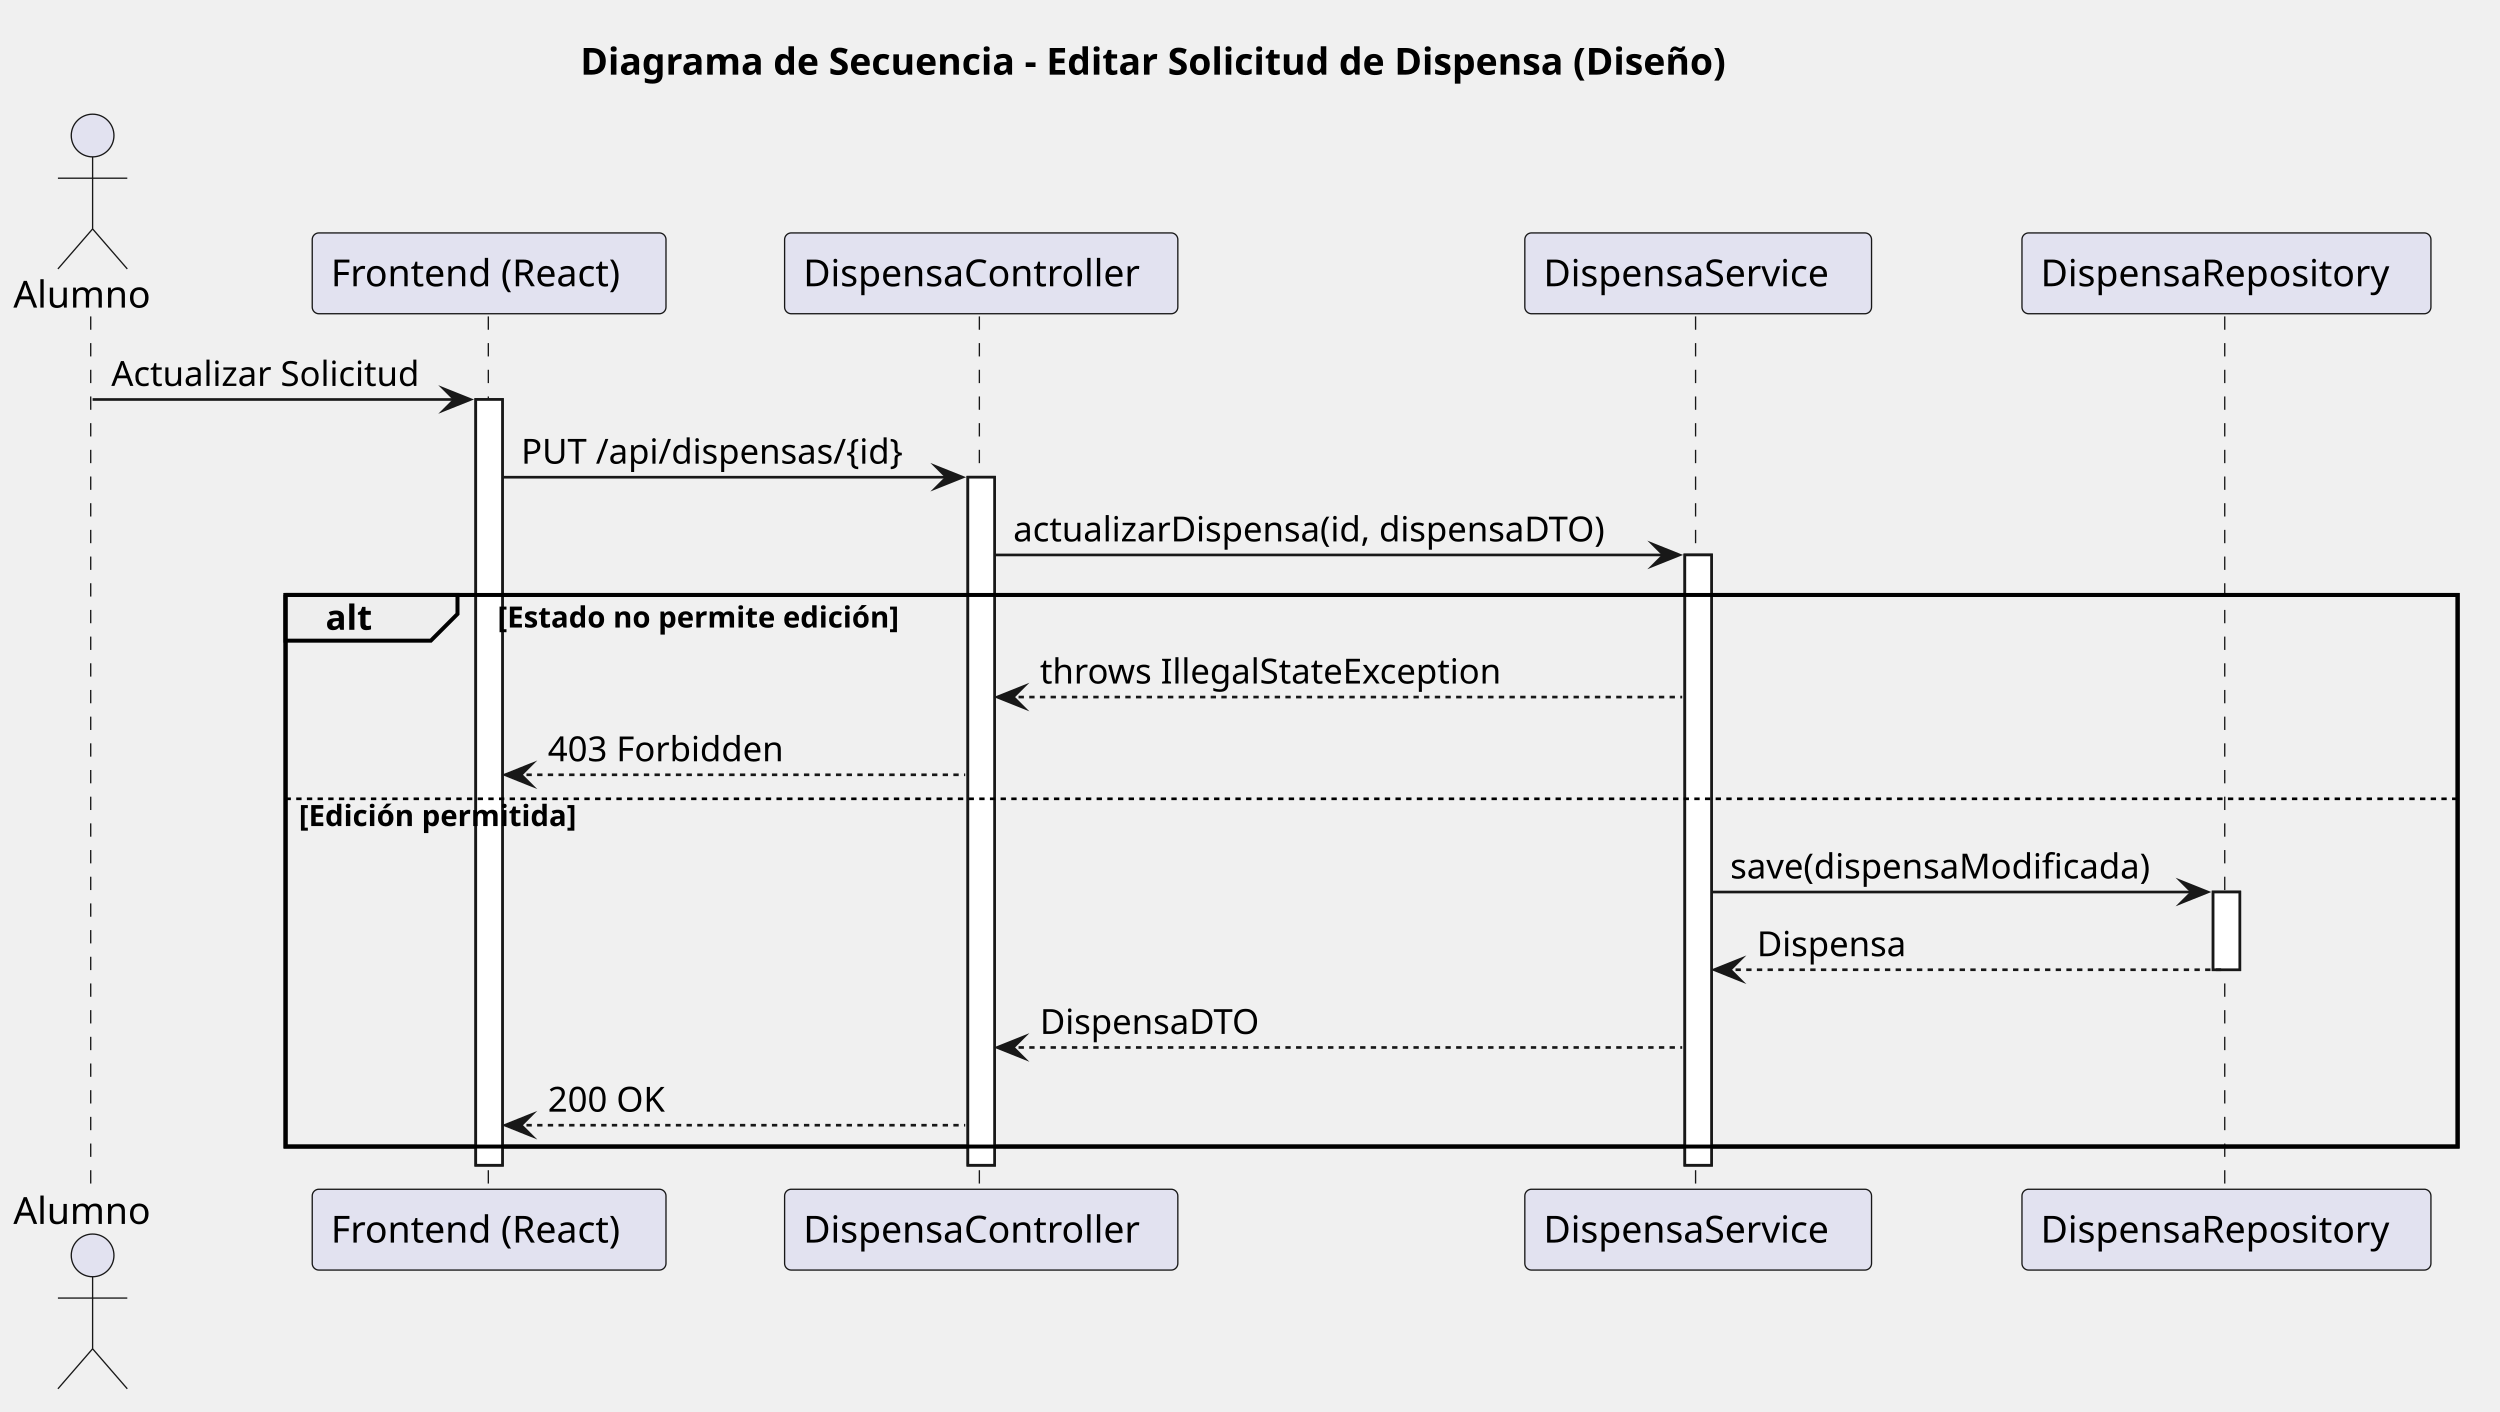
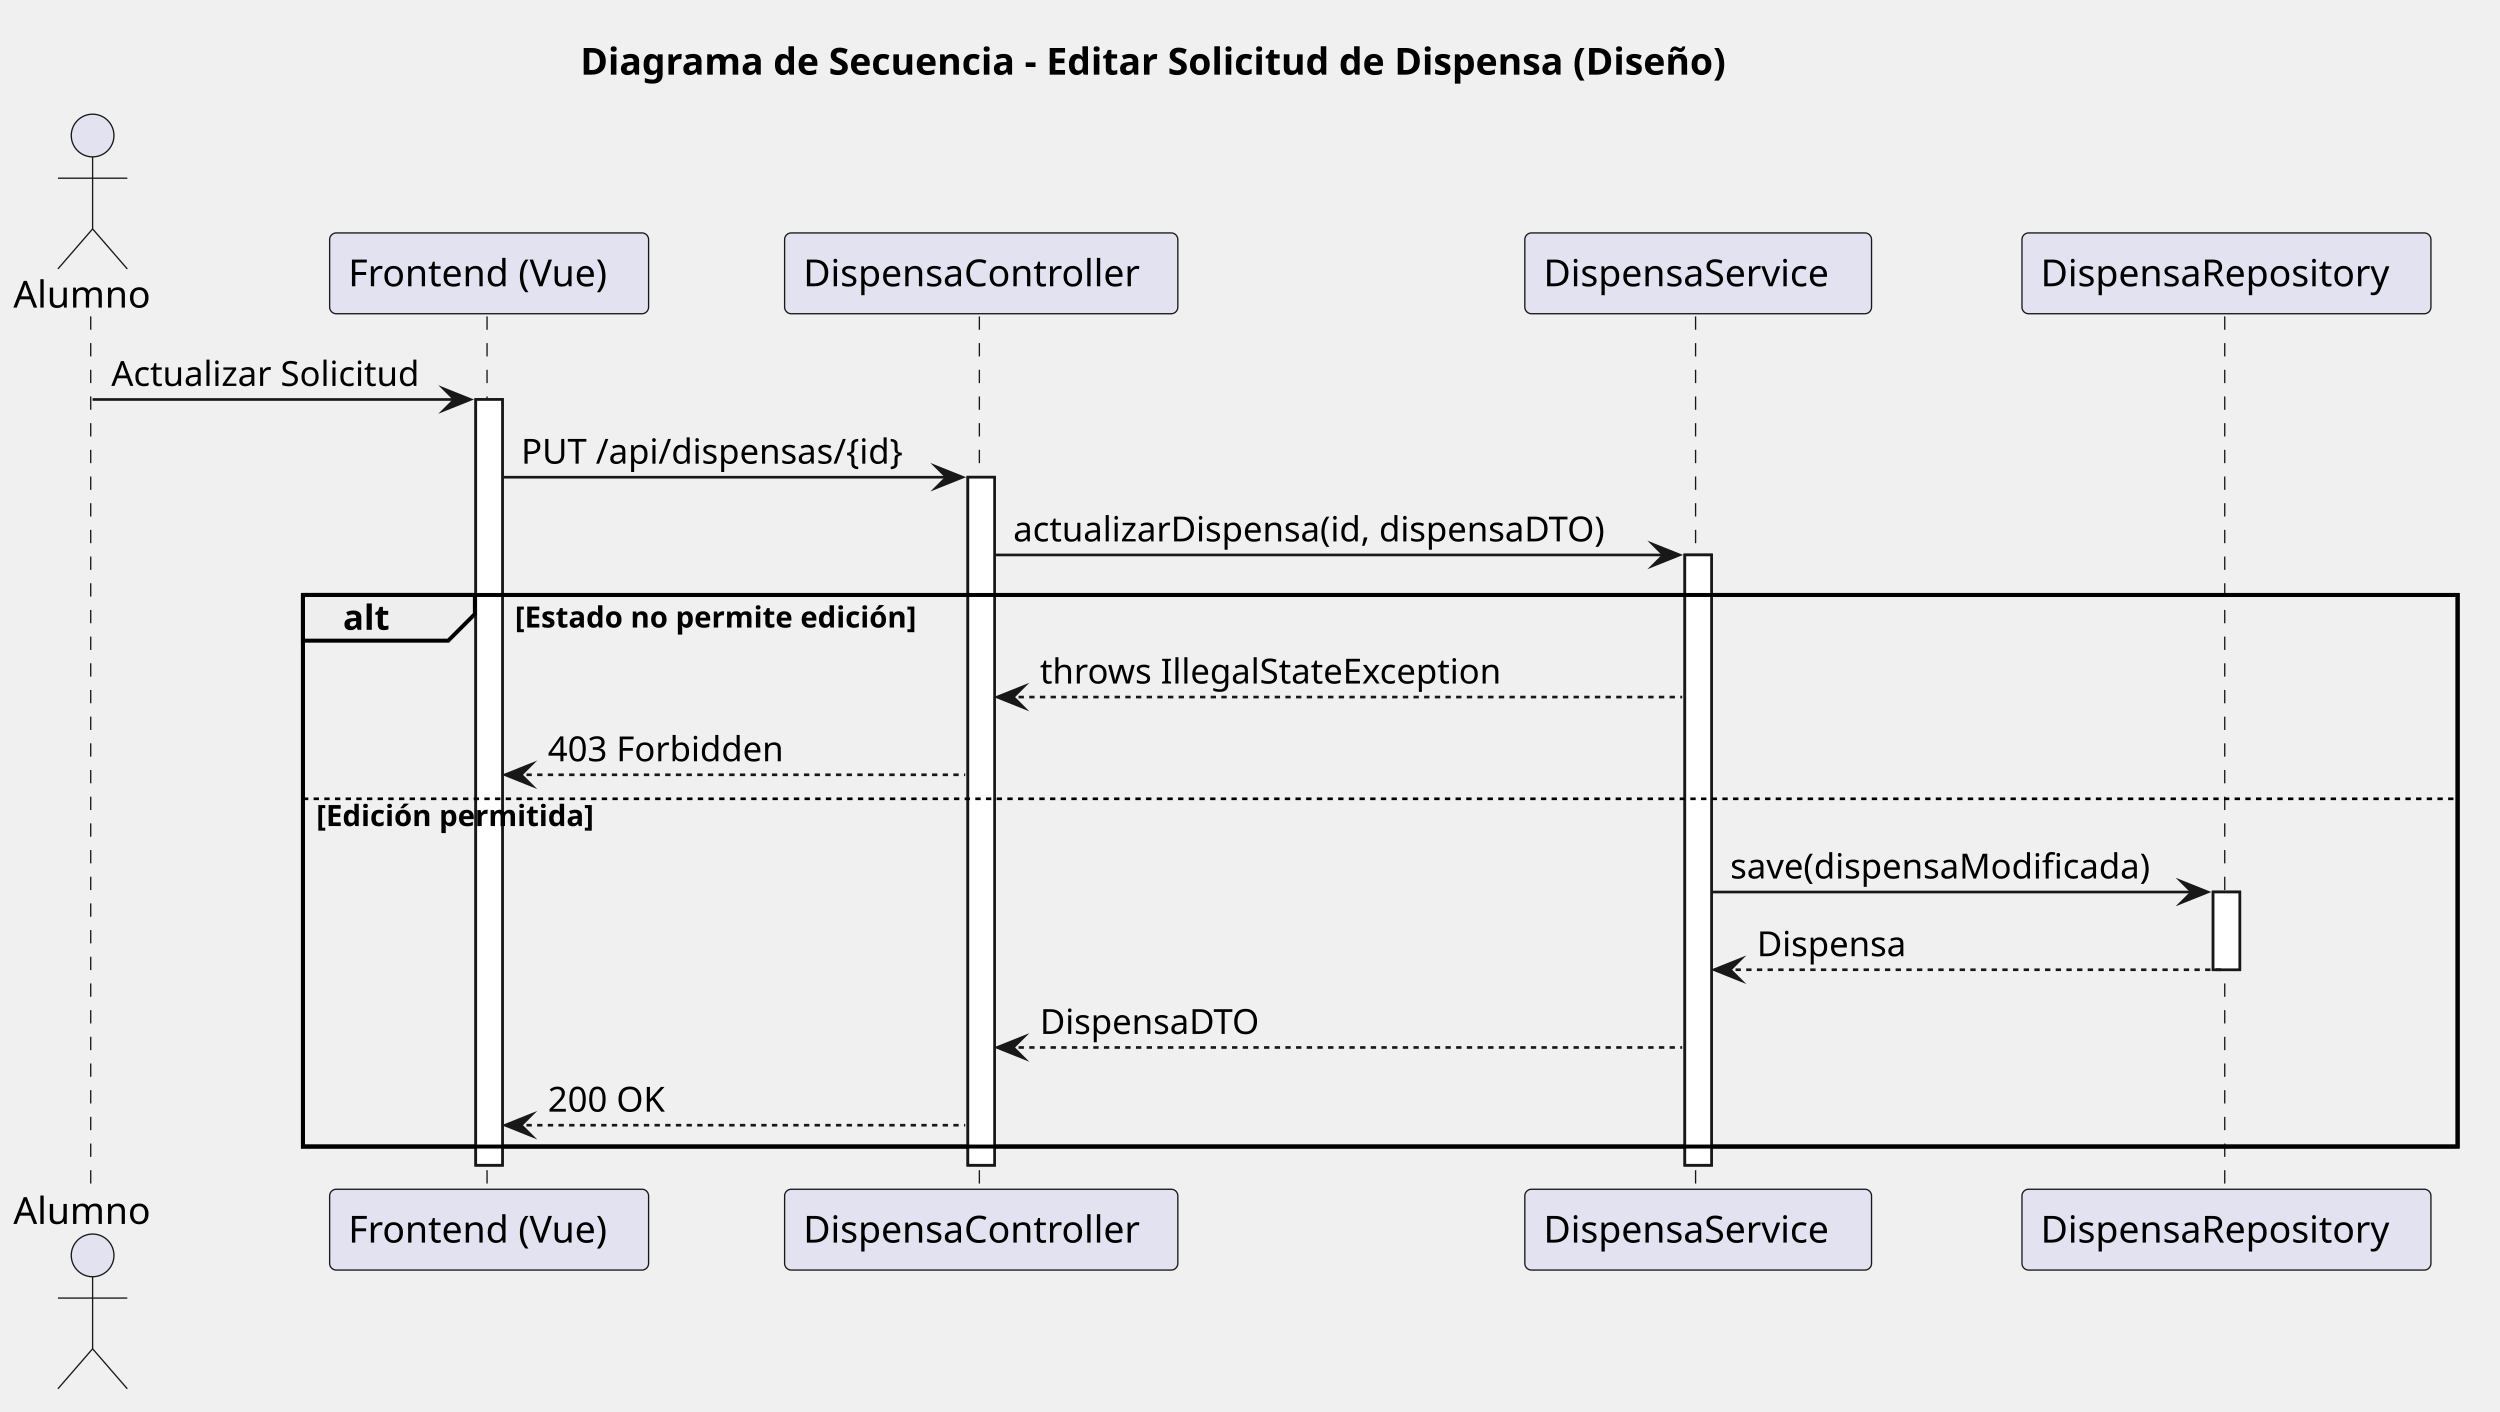
<svg xmlns="http://www.w3.org/2000/svg" contentStyleType="text/css" data-diagram-type="SEQUENCE" height="529px" preserveAspectRatio="none" style="width:937px;height:529px;background:#FFFFFF;" version="1.1" viewBox="0 0 937 529" width="937px" zoomAndPan="magnify">
  <defs />
  <g>
    <g class="title" data-source-line="1">
      <text fill="#000000" font-family="sans-serif" font-size="14" font-weight="700" lengthAdjust="spacing" textLength="495.113" x="217.5" y="27.995">Diagrama de Secuencia - Editar Solicitud de Dispensa (Diseño)</text>
    </g>
    <g>
      <rect fill="#FFFFFF" height="287" style="stroke:#181818;stroke-width:1;" width="10" x="178.319" y="149.727" />
    </g>
    <g>
      <rect fill="#FFFFFF" height="257.867" style="stroke:#181818;stroke-width:1;" width="10" x="362.76" y="178.859" />
    </g>
    <g>
      <rect fill="#FFFFFF" height="228.734" style="stroke:#181818;stroke-width:1;" width="10" x="631.48" y="207.992" />
    </g>
    <g>
      <rect fill="#FFFFFF" height="29.133" style="stroke:#181818;stroke-width:1;" width="10" x="829.473" y="334.328" />
    </g>
-     <rect fill="none" height="206.734" style="stroke:#000000;stroke-width:1.5;" width="814.09" x="107.024" y="222.992" />
+     <rect fill="none" height="206.734" style="stroke:#000000;stroke-width:1.5;" width="807.569" x="113.545" y="222.992" />
    <g class="participant-lifeline" data-entity-uid="part1" data-qualified-name="Student" data-source-line="3" id="part1-lifeline">
      <g>
        <rect fill="#000000" fill-opacity="0" height="328.133" width="8" x="30.708" y="118.594" />
        <line style="stroke:#181818;stroke-width:0.5;stroke-dasharray:5,5;" x1="34" x2="34" y1="118.594" y2="446.727" />
      </g>
    </g>
    <g class="participant-lifeline" data-entity-uid="part2" data-qualified-name="FE" data-source-line="4" id="part2-lifeline">
      <g>
        <rect fill="#000000" fill-opacity="0" height="328.133" width="8" x="179.319" y="118.594" />
-         <line style="stroke:#181818;stroke-width:0.5;stroke-dasharray:5,5;" x1="183.024" x2="183.024" y1="118.594" y2="446.727" />
+         <line style="stroke:#181818;stroke-width:0.5;stroke-dasharray:5,5;" x1="182.545" x2="182.545" y1="118.594" y2="446.727" />
      </g>
    </g>
    <g class="participant-lifeline" data-entity-uid="part3" data-qualified-name="Controller" data-source-line="5" id="part3-lifeline">
      <g>
        <rect fill="#000000" fill-opacity="0" height="328.133" width="8" x="363.76" y="118.594" />
        <line style="stroke:#181818;stroke-width:0.5;stroke-dasharray:5,5;" x1="367.069" x2="367.069" y1="118.594" y2="446.727" />
      </g>
    </g>
    <g class="participant-lifeline" data-entity-uid="part4" data-qualified-name="Service" data-source-line="6" id="part4-lifeline">
      <g>
        <rect fill="#000000" fill-opacity="0" height="328.133" width="8" x="632.48" y="118.594" />
        <line style="stroke:#181818;stroke-width:0.5;stroke-dasharray:5,5;" x1="635.504" x2="635.504" y1="118.594" y2="446.727" />
      </g>
    </g>
    <g class="participant-lifeline" data-entity-uid="part5" data-qualified-name="Repository" data-source-line="7" id="part5-lifeline">
      <g>
        <rect fill="#000000" fill-opacity="0" height="328.133" width="8" x="830.473" y="118.594" />
        <line style="stroke:#181818;stroke-width:0.5;stroke-dasharray:5,5;" x1="833.832" x2="833.832" y1="118.594" y2="446.727" />
      </g>
    </g>
    <g class="participant participant-head" data-entity-uid="part1" data-qualified-name="Student" data-source-line="3" id="part1-head">
      <text fill="#000000" font-family="sans-serif" font-size="14" lengthAdjust="spacing" textLength="53.416" x="5" y="115.292">Alumno</text>
      <ellipse cx="34.708" cy="50.797" fill="#E2E2F0" rx="8" ry="8" style="stroke:#181818;stroke-width:0.5;" />
      <path d="M34.708,58.797 L34.708,85.797 M21.708,66.797 L47.708,66.797 M34.708,85.797 L21.708,100.797 M34.708,85.797 L47.708,100.797" fill="none" style="stroke:#181818;stroke-width:0.5;" />
    </g>
    <g class="participant participant-tail" data-entity-uid="part1" data-qualified-name="Student" data-source-line="3" id="part1-tail">
      <text fill="#000000" font-family="sans-serif" font-size="14" lengthAdjust="spacing" textLength="53.416" x="5" y="458.722">Alumno</text>
      <ellipse cx="34.708" cy="470.523" fill="#E2E2F0" rx="8" ry="8" style="stroke:#181818;stroke-width:0.5;" />
      <path d="M34.708,478.523 L34.708,505.523 M21.708,486.523 L47.708,486.523 M34.708,505.523 L21.708,520.523 M34.708,505.523 L47.708,520.523" fill="none" style="stroke:#181818;stroke-width:0.5;" />
    </g>
    <g class="participant participant-head" data-entity-uid="part2" data-qualified-name="FE" data-source-line="4" id="part2-head">
-       <rect fill="#E2E2F0" height="30.297" rx="2.5" ry="2.5" style="stroke:#181818;stroke-width:0.5;" width="132.59" x="117.024" y="87.297" />
-       <text fill="#000000" font-family="sans-serif" font-size="14" lengthAdjust="spacing" textLength="118.59" x="124.024" y="107.292">Frontend (React)</text>
+       <rect fill="#E2E2F0" height="30.297" rx="2.5" ry="2.5" style="stroke:#181818;stroke-width:0.5;" width="119.547" x="123.545" y="87.297" />
+       <text fill="#000000" font-family="sans-serif" font-size="14" lengthAdjust="spacing" textLength="105.547" x="130.545" y="107.292">Frontend (Vue)</text>
    </g>
    <g class="participant participant-tail" data-entity-uid="part2" data-qualified-name="FE" data-source-line="4" id="part2-tail">
-       <rect fill="#E2E2F0" height="30.297" rx="2.5" ry="2.5" style="stroke:#181818;stroke-width:0.5;" width="132.59" x="117.024" y="445.727" />
-       <text fill="#000000" font-family="sans-serif" font-size="14" lengthAdjust="spacing" textLength="118.59" x="124.024" y="465.722">Frontend (React)</text>
+       <rect fill="#E2E2F0" height="30.297" rx="2.5" ry="2.5" style="stroke:#181818;stroke-width:0.5;" width="119.547" x="123.545" y="445.727" />
+       <text fill="#000000" font-family="sans-serif" font-size="14" lengthAdjust="spacing" textLength="105.547" x="130.545" y="465.722">Frontend (Vue)</text>
    </g>
    <g class="participant participant-head" data-entity-uid="part3" data-qualified-name="Controller" data-source-line="5" id="part3-head">
      <rect fill="#E2E2F0" height="30.297" rx="2.5" ry="2.5" style="stroke:#181818;stroke-width:0.5;" width="147.383" x="294.069" y="87.297" />
      <text fill="#000000" font-family="sans-serif" font-size="14" lengthAdjust="spacing" textLength="133.383" x="301.069" y="107.292">DispensaController</text>
    </g>
    <g class="participant participant-tail" data-entity-uid="part3" data-qualified-name="Controller" data-source-line="5" id="part3-tail">
      <rect fill="#E2E2F0" height="30.297" rx="2.5" ry="2.5" style="stroke:#181818;stroke-width:0.5;" width="147.383" x="294.069" y="445.727" />
      <text fill="#000000" font-family="sans-serif" font-size="14" lengthAdjust="spacing" textLength="133.383" x="301.069" y="465.722">DispensaController</text>
    </g>
    <g class="participant participant-head" data-entity-uid="part4" data-qualified-name="Service" data-source-line="6" id="part4-head">
      <rect fill="#E2E2F0" height="30.297" rx="2.5" ry="2.5" style="stroke:#181818;stroke-width:0.5;" width="129.951" x="571.504" y="87.297" />
      <text fill="#000000" font-family="sans-serif" font-size="14" lengthAdjust="spacing" textLength="115.951" x="578.504" y="107.292">DispensaService</text>
    </g>
    <g class="participant participant-tail" data-entity-uid="part4" data-qualified-name="Service" data-source-line="6" id="part4-tail">
      <rect fill="#E2E2F0" height="30.297" rx="2.5" ry="2.5" style="stroke:#181818;stroke-width:0.5;" width="129.951" x="571.504" y="445.727" />
      <text fill="#000000" font-family="sans-serif" font-size="14" lengthAdjust="spacing" textLength="115.951" x="578.504" y="465.722">DispensaService</text>
    </g>
    <g class="participant participant-head" data-entity-uid="part5" data-qualified-name="Repository" data-source-line="7" id="part5-head">
      <rect fill="#E2E2F0" height="30.297" rx="2.5" ry="2.5" style="stroke:#181818;stroke-width:0.5;" width="153.282" x="757.832" y="87.297" />
      <text fill="#000000" font-family="sans-serif" font-size="14" lengthAdjust="spacing" textLength="139.282" x="764.832" y="107.292">DispensaRepository</text>
    </g>
    <g class="participant participant-tail" data-entity-uid="part5" data-qualified-name="Repository" data-source-line="7" id="part5-tail">
      <rect fill="#E2E2F0" height="30.297" rx="2.5" ry="2.5" style="stroke:#181818;stroke-width:0.5;" width="153.282" x="757.832" y="445.727" />
      <text fill="#000000" font-family="sans-serif" font-size="14" lengthAdjust="spacing" textLength="139.282" x="764.832" y="465.722">DispensaRepository</text>
    </g>
    <g>
      <rect fill="#FFFFFF" height="287" style="stroke:#181818;stroke-width:1;" width="10" x="178.319" y="149.727" />
    </g>
    <g>
      <rect fill="#FFFFFF" height="257.867" style="stroke:#181818;stroke-width:1;" width="10" x="362.76" y="178.859" />
    </g>
    <g>
      <rect fill="#FFFFFF" height="228.734" style="stroke:#181818;stroke-width:1;" width="10" x="631.48" y="207.992" />
    </g>
    <g>
      <rect fill="#FFFFFF" height="29.133" style="stroke:#181818;stroke-width:1;" width="10" x="829.473" y="334.328" />
    </g>
    <g class="message" data-entity-1="part1" data-entity-2="part2" data-source-line="9" id="msg1">
      <polygon fill="#181818" points="166.319,145.727,176.319,149.727,166.319,153.727,170.319,149.727" style="stroke:#181818;stroke-width:1;stroke-linejoin:miter;stroke-miterlimit:10;" />
      <line style="stroke:#181818;stroke-width:1;" x1="34.708" x2="172.319" y1="149.727" y2="149.727" />
      <text fill="#000000" font-family="sans-serif" font-size="13" lengthAdjust="spacing" textLength="124.611" x="41.708" y="144.661">Actualizar Solicitud</text>
    </g>
    <g class="message" data-entity-1="part2" data-entity-2="part3" data-source-line="12" id="msg2">
      <polygon fill="#181818" points="350.76,174.859,360.76,178.859,350.76,182.859,354.76,178.859" style="stroke:#181818;stroke-width:1;stroke-linejoin:miter;stroke-miterlimit:10;" />
      <line style="stroke:#181818;stroke-width:1;" x1="188.319" x2="356.76" y1="178.859" y2="178.859" />
      <text fill="#000000" font-family="sans-serif" font-size="13" lengthAdjust="spacing" textLength="155.441" x="195.319" y="173.793">PUT /api/dispensas/{id}</text>
    </g>
    <g class="message" data-entity-1="part3" data-entity-2="part4" data-source-line="15" id="msg3">
      <polygon fill="#181818" points="619.48,203.992,629.48,207.992,619.48,211.992,623.48,207.992" style="stroke:#181818;stroke-width:1;stroke-linejoin:miter;stroke-miterlimit:10;" />
      <line style="stroke:#181818;stroke-width:1;" x1="372.76" x2="625.48" y1="207.992" y2="207.992" />
      <text fill="#000000" font-family="sans-serif" font-size="13" lengthAdjust="spacing" textLength="239.719" x="379.76" y="202.926">actualizarDispensa(id, dispensaDTO)</text>
    </g>
-     <path d="M107.024,222.992 L171.467,222.992 L171.467,230.125 L161.467,240.125 L107.024,240.125 L107.024,222.992" fill="#EEEEEE" style="stroke:#000000;stroke-width:1.5;" />
-     <rect fill="none" height="206.734" style="stroke:#000000;stroke-width:1.5;" width="814.09" x="107.024" y="222.992" />
-     <text fill="#000000" font-family="sans-serif" font-size="13" font-weight="700" lengthAdjust="spacing" textLength="19.443" x="122.024" y="236.059">alt</text>
-     <text fill="#000000" font-family="sans-serif" font-size="11" font-weight="700" lengthAdjust="spacing" textLength="172.6" x="186.467" y="235.203">[Estado no permite edición]</text>
+     <path d="M113.545,222.992 L177.988,222.992 L177.988,230.125 L167.988,240.125 L113.545,240.125 L113.545,222.992" fill="#EEEEEE" style="stroke:#000000;stroke-width:1.5;" />
+     <rect fill="none" height="206.734" style="stroke:#000000;stroke-width:1.5;" width="807.569" x="113.545" y="222.992" />
+     <text fill="#000000" font-family="sans-serif" font-size="13" font-weight="700" lengthAdjust="spacing" textLength="19.443" x="128.545" y="236.059">alt</text>
+     <text fill="#000000" font-family="sans-serif" font-size="11" font-weight="700" lengthAdjust="spacing" textLength="172.6" x="192.988" y="235.203">[Estado no permite edición]</text>
    <g class="message" data-entity-1="part4" data-entity-2="part3" data-source-line="19" id="msg4">
      <polygon fill="#181818" points="383.76,257.258,373.76,261.258,383.76,265.258,379.76,261.258" style="stroke:#181818;stroke-width:1;stroke-linejoin:miter;stroke-miterlimit:10;" />
      <line style="stroke:#181818;stroke-width:1;stroke-dasharray:2,2;" x1="377.76" x2="630.48" y1="261.258" y2="261.258" />
      <text fill="#000000" font-family="sans-serif" font-size="13" lengthAdjust="spacing" textLength="185.675" x="389.76" y="256.192">throws IllegalStateException</text>
    </g>
    <g class="message" data-entity-1="part3" data-entity-2="part2" data-source-line="20" id="msg5">
      <polygon fill="#181818" points="199.319,286.391,189.319,290.391,199.319,294.391,195.319,290.391" style="stroke:#181818;stroke-width:1;stroke-linejoin:miter;stroke-miterlimit:10;" />
      <line style="stroke:#181818;stroke-width:1;stroke-dasharray:2,2;" x1="193.319" x2="361.76" y1="290.391" y2="290.391" />
      <text fill="#000000" font-family="sans-serif" font-size="13" lengthAdjust="spacing" textLength="94.326" x="205.319" y="285.325">403 Forbidden</text>
    </g>
-     <line style="stroke:#000000;stroke-width:1;stroke-dasharray:2,2;" x1="107.024" x2="921.114" y1="299.391" y2="299.391" />
-     <text fill="#000000" font-family="sans-serif" font-size="11" font-weight="700" lengthAdjust="spacing" textLength="119.04" x="112.024" y="309.601">[Edición permitida]</text>
+     <line style="stroke:#000000;stroke-width:1;stroke-dasharray:2,2;" x1="113.545" x2="921.114" y1="299.391" y2="299.391" />
+     <text fill="#000000" font-family="sans-serif" font-size="11" font-weight="700" lengthAdjust="spacing" textLength="119.04" x="118.545" y="309.601">[Edición permitida]</text>
    <g class="message" data-entity-1="part4" data-entity-2="part5" data-source-line="22" id="msg6">
      <polygon fill="#181818" points="817.473,330.328,827.473,334.328,817.473,338.328,821.473,334.328" style="stroke:#181818;stroke-width:1;stroke-linejoin:miter;stroke-miterlimit:10;" />
      <line style="stroke:#181818;stroke-width:1;" x1="641.48" x2="823.473" y1="334.328" y2="334.328" />
      <text fill="#000000" font-family="sans-serif" font-size="13" lengthAdjust="spacing" textLength="168.994" x="648.48" y="329.262">save(dispensaModificada)</text>
    </g>
    <g class="message" data-entity-1="part5" data-entity-2="part4" data-source-line="24" id="msg7">
      <polygon fill="#181818" points="652.48,359.461,642.48,363.461,652.48,367.461,648.48,363.461" style="stroke:#181818;stroke-width:1;stroke-linejoin:miter;stroke-miterlimit:10;" />
      <line style="stroke:#181818;stroke-width:1;stroke-dasharray:2,2;" x1="646.48" x2="833.473" y1="363.461" y2="363.461" />
      <text fill="#000000" font-family="sans-serif" font-size="13" lengthAdjust="spacing" textLength="59.623" x="658.48" y="358.395">Dispensa</text>
    </g>
    <g class="message" data-entity-1="part4" data-entity-2="part3" data-source-line="26" id="msg8">
      <polygon fill="#181818" points="383.76,388.594,373.76,392.594,383.76,396.594,379.76,392.594" style="stroke:#181818;stroke-width:1;stroke-linejoin:miter;stroke-miterlimit:10;" />
      <line style="stroke:#181818;stroke-width:1;stroke-dasharray:2,2;" x1="377.76" x2="630.48" y1="392.594" y2="392.594" />
      <text fill="#000000" font-family="sans-serif" font-size="13" lengthAdjust="spacing" textLength="87.807" x="389.76" y="387.528">DispensaDTO</text>
    </g>
    <g class="message" data-entity-1="part3" data-entity-2="part2" data-source-line="27" id="msg9">
      <polygon fill="#181818" points="199.319,417.727,189.319,421.727,199.319,425.727,195.319,421.727" style="stroke:#181818;stroke-width:1;stroke-linejoin:miter;stroke-miterlimit:10;" />
      <line style="stroke:#181818;stroke-width:1;stroke-dasharray:2,2;" x1="193.319" x2="361.76" y1="421.727" y2="421.727" />
      <text fill="#000000" font-family="sans-serif" font-size="13" lengthAdjust="spacing" textLength="47.703" x="205.319" y="416.661">200 OK</text>
    </g>
  </g>
</svg>
